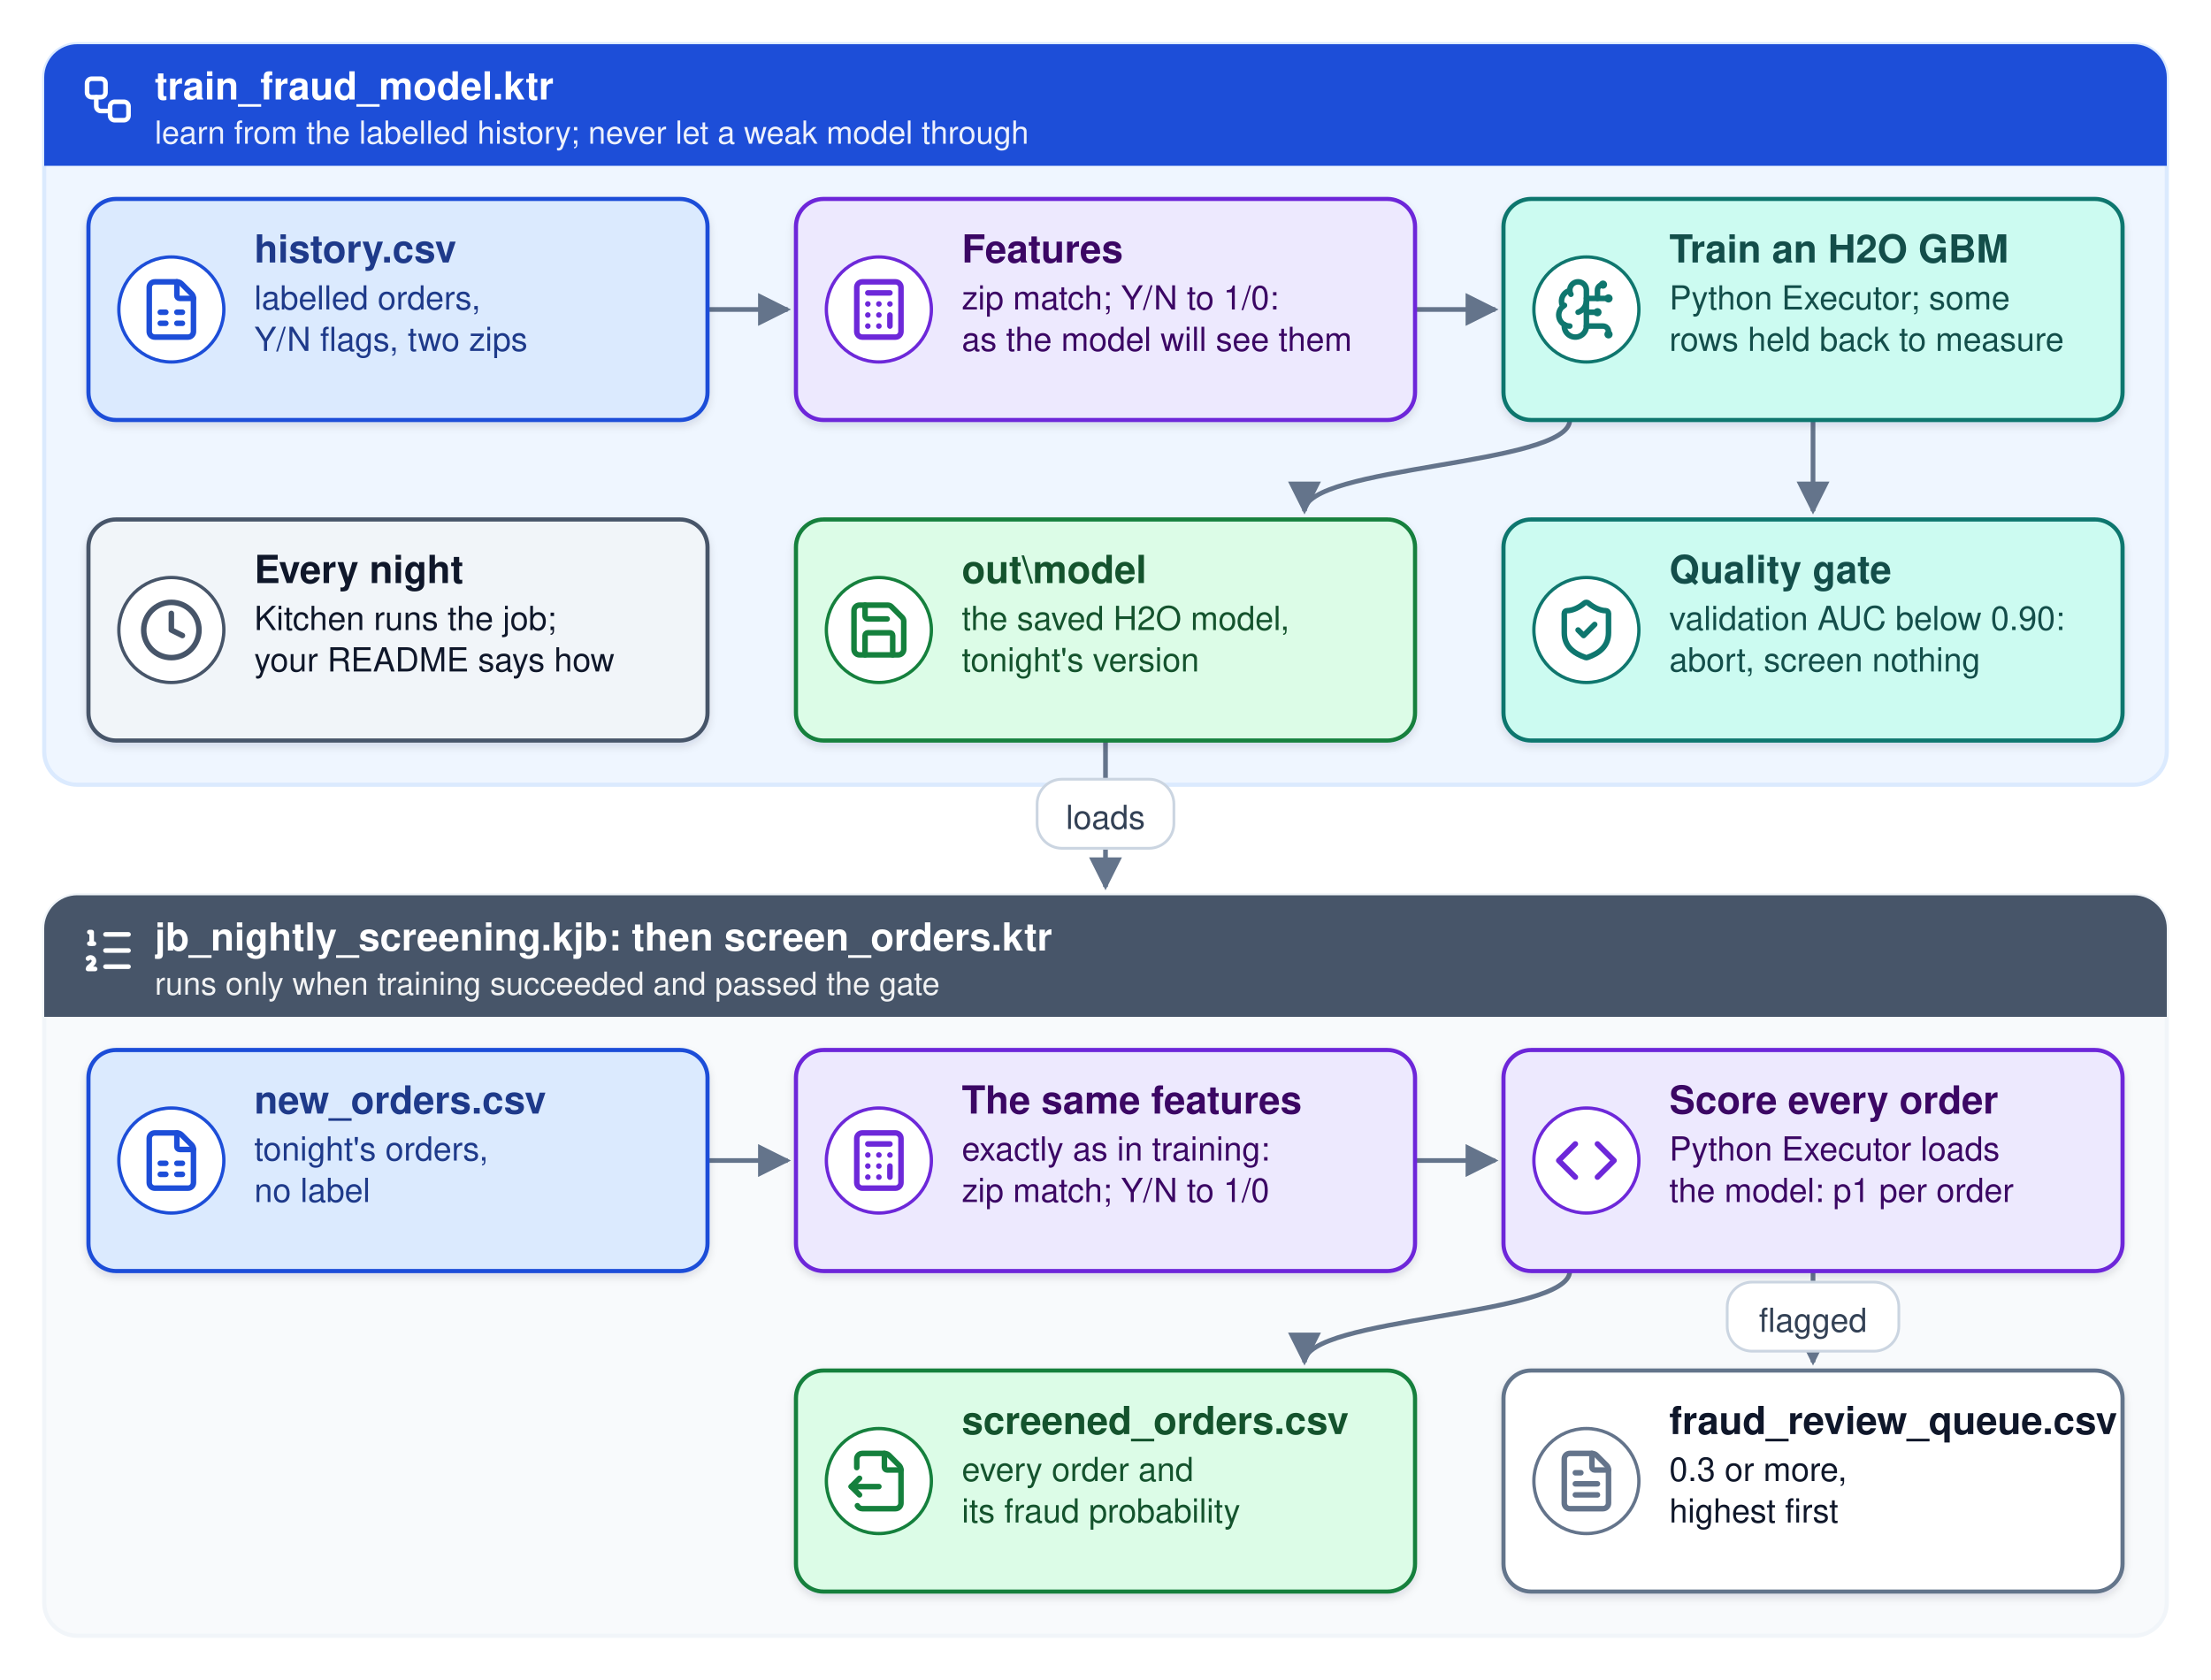
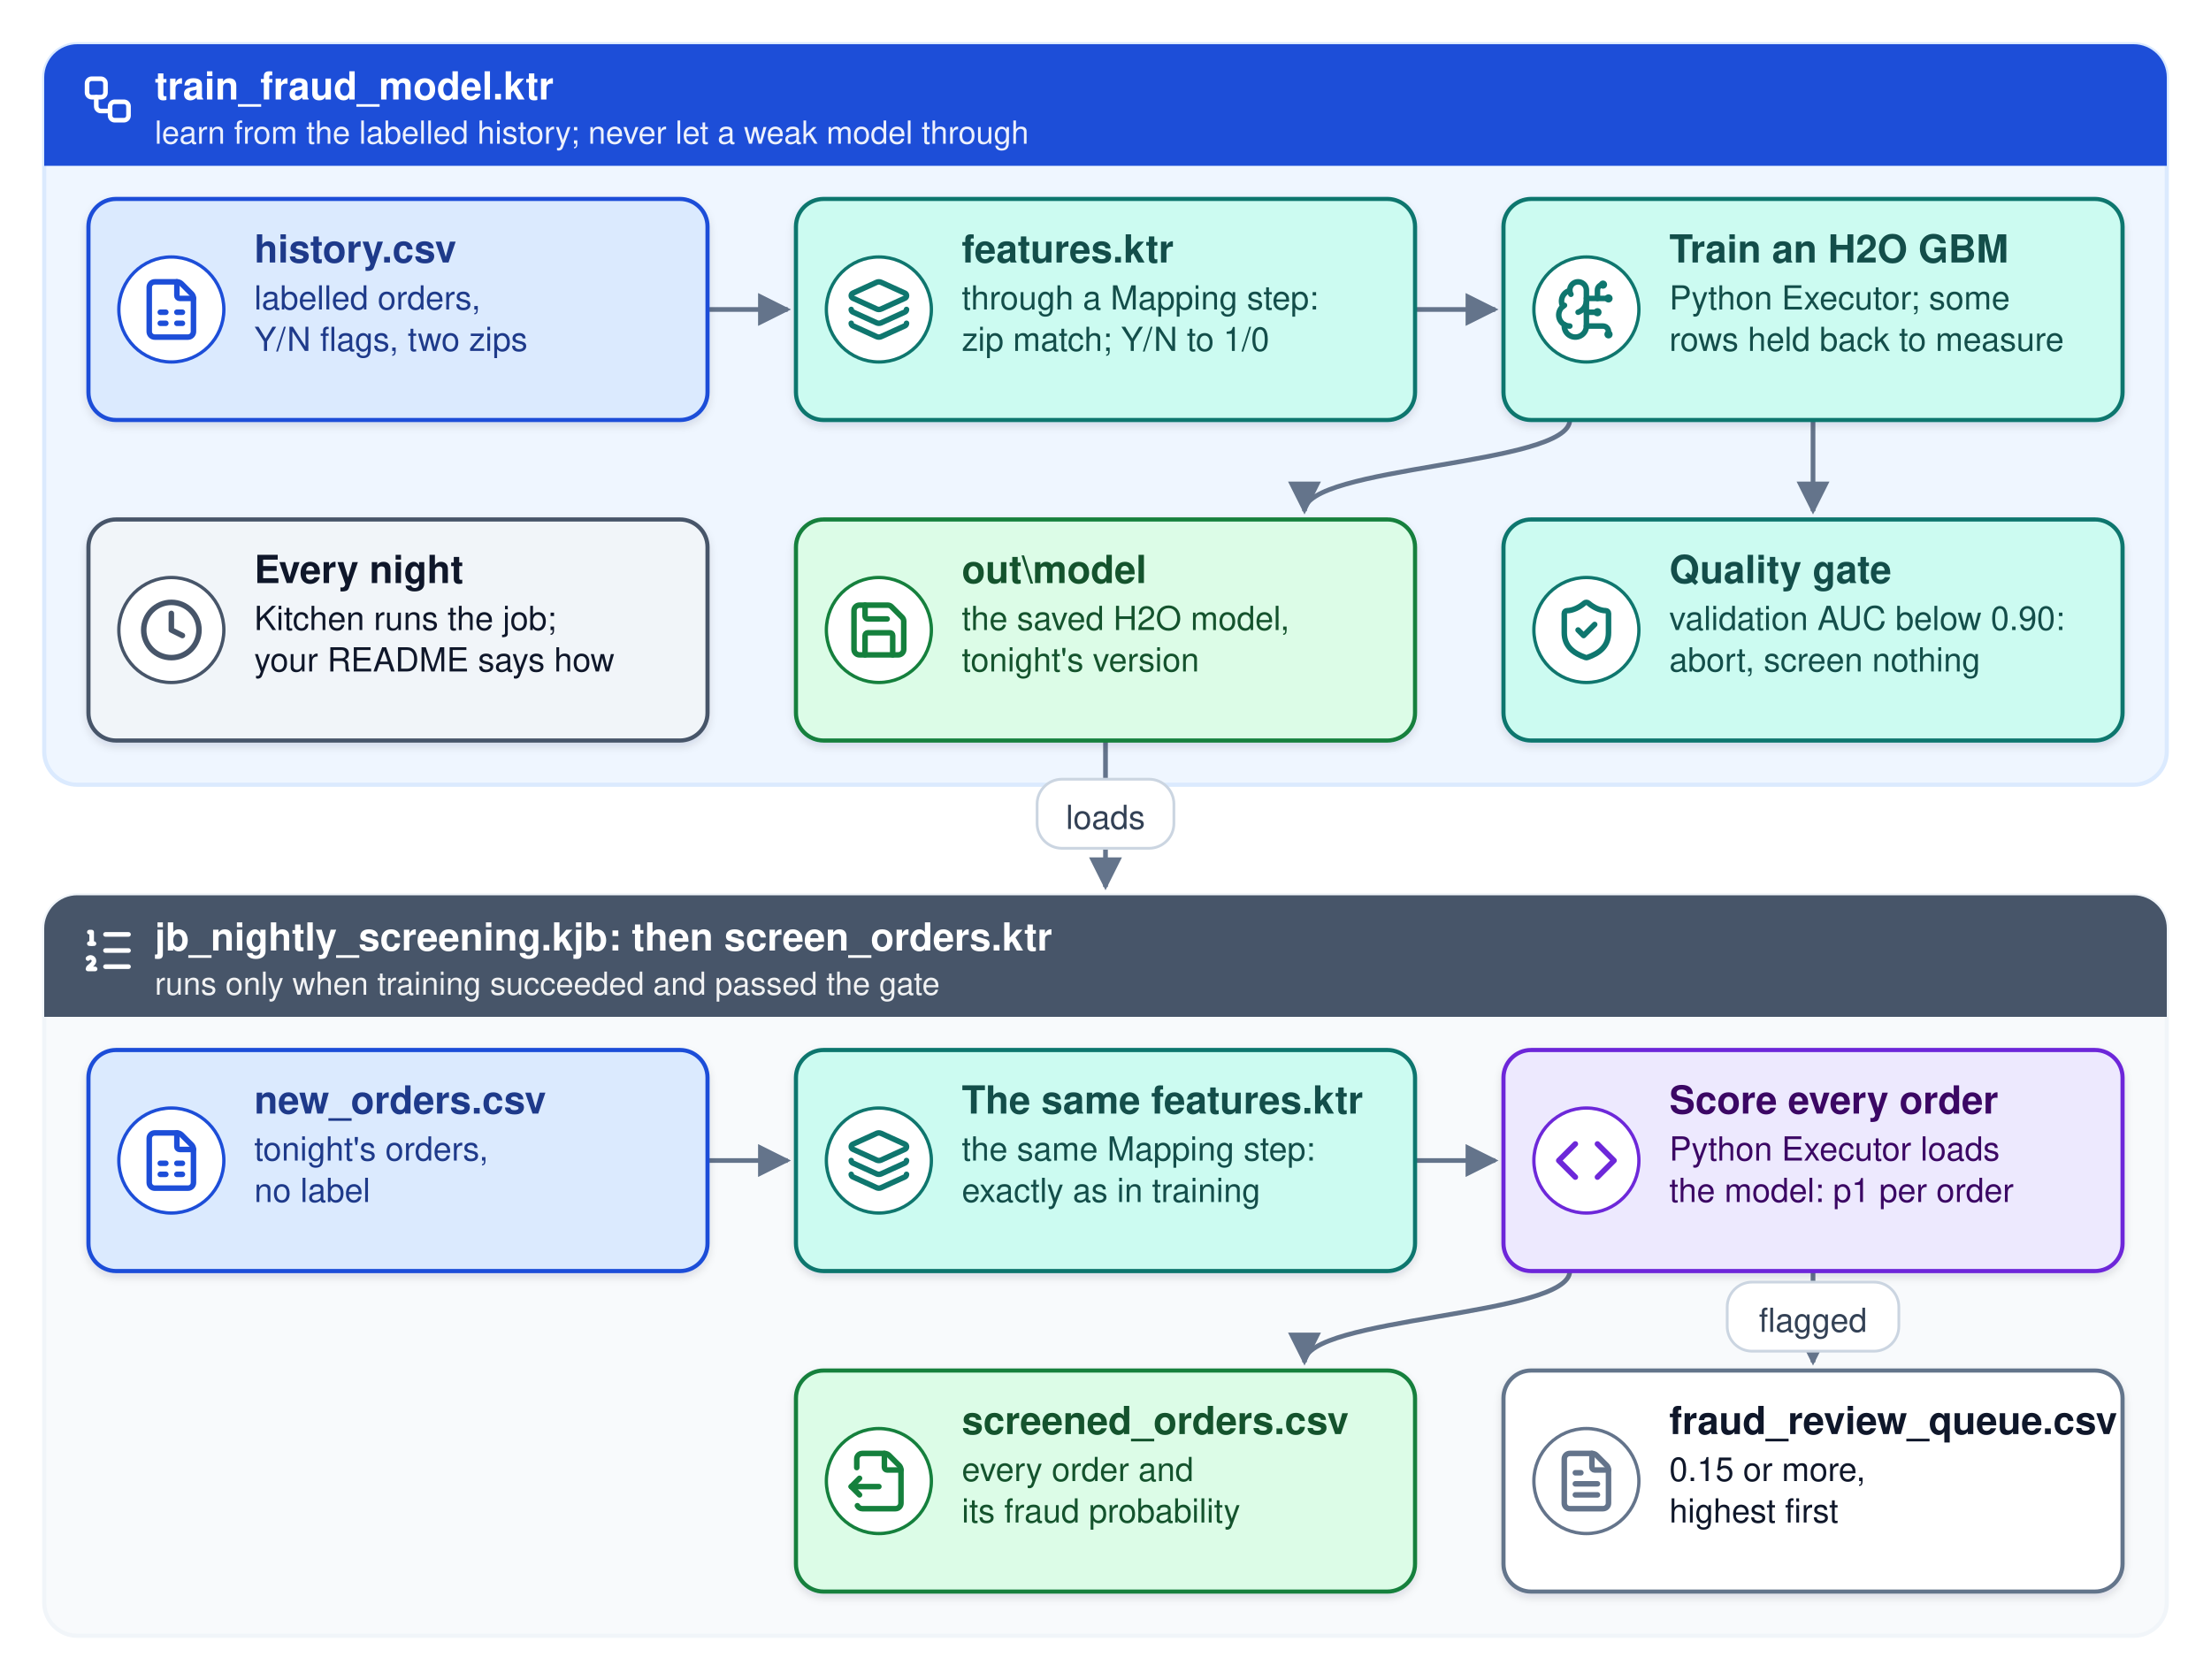
<svg xmlns="http://www.w3.org/2000/svg" width="800" height="608" viewBox="0 0 800 608" font-family="Segoe UI, Helvetica, Arial, sans-serif">
  <defs>
    <marker id="arrow" viewBox="0 0 10 10" refX="9" refY="5" markerWidth="7" markerHeight="7" orient="auto-start-reverse">
      <path d="M0 0L10 5L0 10z" fill="#64748b" />
    </marker>
    <filter id="shadow" x="-10%" y="-10%" width="120%" height="140%">
      <feDropShadow dx="0" dy="1.5" stdDeviation="1.5" flood-color="#0f172a" flood-opacity="0.12" />
    </filter>
  </defs>
  <rect width="800" height="608" fill="#ffffff" />
  <rect x="16" y="16" width="768" height="268" rx="12" fill="#eff6ff" stroke="#dbeafe" stroke-width="1.5" />
  <path d="M16 28a12 12 0 0 1 12-12h744a12 12 0 0 1 12 12v32h-768z" fill="#1d4ed8" />
  <g transform="translate(29 26) scale(0.8333333)" fill="none" stroke="#ffffff" stroke-width="2" stroke-linecap="round" stroke-linejoin="round">
    <rect width="8" height="8" x="3" y="3" rx="2" />
    <path d="M7 11v4a2 2 0 0 0 2 2h4" />
    <rect width="8" height="8" x="13" y="13" rx="2" />
  </g>
  <text x="56" y="36" font-size="14" font-weight="700" fill="#ffffff">train_fraud_model.ktr</text>
  <text x="56" y="52" font-size="11.5" fill="#ffffff" opacity="0.92">learn from the labelled history; never let a weak model through</text>
  <rect x="16" y="324" width="768" height="268" rx="12" fill="#f8fafc" stroke="#f1f5f9" stroke-width="1.5" />
  <path d="M16 336a12 12 0 0 1 12-12h744a12 12 0 0 1 12 12v32h-768z" fill="#475569" />
  <g transform="translate(29 334) scale(0.8333333)" fill="none" stroke="#ffffff" stroke-width="2" stroke-linecap="round" stroke-linejoin="round">
    <path d="M11 5h10" />
    <path d="M11 12h10" />
    <path d="M11 19h10" />
    <path d="M4 4h1v5" />
    <path d="M4 9h2" />
    <path d="M6.5 20H3.4c0-1 2.6-1.925 2.6-3.5a1.5 1.5 0 0 0-2.6-1.02" />
  </g>
  <text x="56" y="344" font-size="14" font-weight="700" fill="#ffffff">jb_nightly_screening.kjb: then screen_orders.ktr</text>
  <text x="56" y="360" font-size="11.5" fill="#ffffff" opacity="0.92">runs only when training succeeded and passed the gate</text>
  <path d="M256 112C270.5 112 270.5 112 285 112" fill="none" stroke="#64748b" stroke-width="1.7" marker-end="url(#arrow)" />
  <path d="M512 112C526.5 112 526.5 112 541 112" fill="none" stroke="#64748b" stroke-width="1.7" marker-end="url(#arrow)" />
  <path d="M656 152L656 185" fill="none" stroke="#64748b" stroke-width="1.7" marker-end="url(#arrow)" />
  <path d="M568 152C568 168.5 472 168.5 472 185" fill="none" stroke="#64748b" stroke-width="1.7" marker-end="url(#arrow)" />
  <path d="M256 420C270.5 420 270.5 420 285 420" fill="none" stroke="#64748b" stroke-width="1.7" marker-end="url(#arrow)" />
  <path d="M512 420C526.5 420 526.5 420 541 420" fill="none" stroke="#64748b" stroke-width="1.7" marker-end="url(#arrow)" />
  <path d="M400 268L400 321" fill="none" stroke="#64748b" stroke-width="1.7" marker-end="url(#arrow)" />
  <path d="M656 460L656 493" fill="none" stroke="#64748b" stroke-width="1.7" marker-end="url(#arrow)" />
  <path d="M568 460C568 476.5 472 476.5 472 493" fill="none" stroke="#64748b" stroke-width="1.7" marker-end="url(#arrow)" />
  <rect x="32" y="72" width="224" height="80" rx="10" fill="#dbeafe" stroke="#1d4ed8" stroke-width="1.5" filter="url(#shadow)" />
  <circle cx="62" cy="112" r="19" fill="#ffffff" stroke="#1d4ed8" stroke-width="1.2" />
  <g transform="translate(50 100) scale(1)" fill="none" stroke="#1d4ed8" stroke-width="2" stroke-linecap="round" stroke-linejoin="round">
    <path d="M6 22a2 2 0 0 1-2-2V4a2 2 0 0 1 2-2h8a2.4 2.4 0 0 1 1.704.706l3.588 3.588A2.4 2.4 0 0 1 20 8v12a2 2 0 0 1-2 2z" />
    <path d="M14 2v5a1 1 0 0 0 1 1h5" />
    <path d="M8 13h2" />
    <path d="M14 13h2" />
    <path d="M8 17h2" />
    <path d="M14 17h2" />
  </g>
  <text x="92" y="95" font-size="14" font-weight="700" fill="#1e3a8a">history.csv</text>
  <text x="92" y="112" font-size="12" fill="#1e3a8a">labelled orders,</text>
  <text x="92" y="127" font-size="12" fill="#1e3a8a">Y/N flags, two zips</text>
-   <rect x="288" y="72" width="224" height="80" rx="10" fill="#ede9fe" stroke="#6d28d9" stroke-width="1.5" filter="url(#shadow)" />
-   <circle cx="318" cy="112" r="19" fill="#ffffff" stroke="#6d28d9" stroke-width="1.2" />
-   <g transform="translate(306 100) scale(1)" fill="none" stroke="#6d28d9" stroke-width="2" stroke-linecap="round" stroke-linejoin="round">
-     <rect width="16" height="20" x="4" y="2" rx="2" />
-     <line x1="8" x2="16" y1="6" y2="6" />
-     <line x1="16" x2="16" y1="14" y2="18" />
-     <path d="M16 10h.01" />
-     <path d="M12 10h.01" />
-     <path d="M8 10h.01" />
-     <path d="M12 14h.01" />
-     <path d="M8 14h.01" />
-     <path d="M12 18h.01" />
-     <path d="M8 18h.01" />
+   <rect x="288" y="72" width="224" height="80" rx="10" fill="#ccfbf1" stroke="#0f766e" stroke-width="1.5" filter="url(#shadow)" />
+   <circle cx="318" cy="112" r="19" fill="#ffffff" stroke="#0f766e" stroke-width="1.2" />
+   <g transform="translate(306 100) scale(1)" fill="none" stroke="#0f766e" stroke-width="2" stroke-linecap="round" stroke-linejoin="round">
+     <path d="M12.83 2.18a2 2 0 0 0-1.66 0L2.6 6.08a1 1 0 0 0 0 1.83l8.58 3.91a2 2 0 0 0 1.66 0l8.58-3.9a1 1 0 0 0 0-1.83z" />
+     <path d="M2 12a1 1 0 0 0 .58.91l8.6 3.91a2 2 0 0 0 1.65 0l8.58-3.9A1 1 0 0 0 22 12" />
+     <path d="M2 17a1 1 0 0 0 .58.91l8.6 3.91a2 2 0 0 0 1.65 0l8.58-3.9A1 1 0 0 0 22 17" />
  </g>
-   <text x="348" y="95" font-size="14" font-weight="700" fill="#3b0764">Features</text>
-   <text x="348" y="112" font-size="12" fill="#3b0764">zip match; Y/N to 1/0:</text>
-   <text x="348" y="127" font-size="12" fill="#3b0764">as the model will see them</text>
+   <text x="348" y="95" font-size="14" font-weight="700" fill="#134e4a">features.ktr</text>
+   <text x="348" y="112" font-size="12" fill="#134e4a">through a Mapping step:</text>
+   <text x="348" y="127" font-size="12" fill="#134e4a">zip match; Y/N to 1/0</text>
  <rect x="544" y="72" width="224" height="80" rx="10" fill="#ccfbf1" stroke="#0f766e" stroke-width="1.5" filter="url(#shadow)" />
  <circle cx="574" cy="112" r="19" fill="#ffffff" stroke="#0f766e" stroke-width="1.2" />
  <g transform="translate(562 100) scale(1)" fill="none" stroke="#0f766e" stroke-width="2" stroke-linecap="round" stroke-linejoin="round">
    <path d="M12 5a3 3 0 1 0-5.997.125 4 4 0 0 0-2.526 5.77 4 4 0 0 0 .556 6.588A4 4 0 1 0 12 18Z" />
    <path d="M9 13a4.5 4.5 0 0 0 3-4" />
    <path d="M6.003 5.125A3 3 0 0 0 6.401 6.5" />
    <path d="M3.477 10.896a4 4 0 0 1 .585-.396" />
    <path d="M6 18a4 4 0 0 1-1.967-.516" />
    <path d="M12 13h4" />
    <path d="M12 18h6a2 2 0 0 1 2 2v1" />
    <path d="M12 8h8" />
    <path d="M16 8V5a2 2 0 0 1 2-2" />
    <circle cx="16" cy="13" r=".5" />
    <circle cx="18" cy="3" r=".5" />
    <circle cx="20" cy="21" r=".5" />
    <circle cx="20" cy="8" r=".5" />
  </g>
  <text x="604" y="95" font-size="14" font-weight="700" fill="#134e4a">Train an H2O GBM</text>
  <text x="604" y="112" font-size="12" fill="#134e4a">Python Executor; some</text>
  <text x="604" y="127" font-size="12" fill="#134e4a">rows held back to measure</text>
  <rect x="544" y="188" width="224" height="80" rx="10" fill="#ccfbf1" stroke="#0f766e" stroke-width="1.5" filter="url(#shadow)" />
  <circle cx="574" cy="228" r="19" fill="#ffffff" stroke="#0f766e" stroke-width="1.2" />
  <g transform="translate(562 216) scale(1)" fill="none" stroke="#0f766e" stroke-width="2" stroke-linecap="round" stroke-linejoin="round">
    <path d="M20 13c0 5-3.5 7.5-7.66 8.95a1 1 0 0 1-.67-.01C7.5 20.5 4 18 4 13V6a1 1 0 0 1 1-1c2 0 4.5-1.2 6.24-2.72a1.17 1.17 0 0 1 1.52 0C14.51 3.81 17 5 19 5a1 1 0 0 1 1 1z" />
    <path d="m9 12 2 2 4-4" />
  </g>
  <text x="604" y="211" font-size="14" font-weight="700" fill="#134e4a">Quality gate</text>
  <text x="604" y="228" font-size="12" fill="#134e4a">validation AUC below 0.90:</text>
  <text x="604" y="243" font-size="12" fill="#134e4a">abort, screen nothing</text>
  <rect x="288" y="188" width="224" height="80" rx="10" fill="#dcfce7" stroke="#15803d" stroke-width="1.5" filter="url(#shadow)" />
  <circle cx="318" cy="228" r="19" fill="#ffffff" stroke="#15803d" stroke-width="1.2" />
  <g transform="translate(306 216) scale(1)" fill="none" stroke="#15803d" stroke-width="2" stroke-linecap="round" stroke-linejoin="round">
    <path d="M15.2 3a2 2 0 0 1 1.4.6l3.8 3.8a2 2 0 0 1 .6 1.4V19a2 2 0 0 1-2 2H5a2 2 0 0 1-2-2V5a2 2 0 0 1 2-2z" />
    <path d="M17 21v-7a1 1 0 0 0-1-1H8a1 1 0 0 0-1 1v7" />
    <path d="M7 3v4a1 1 0 0 0 1 1h7" />
  </g>
  <text x="348" y="211" font-size="14" font-weight="700" fill="#14532d">out\model</text>
  <text x="348" y="228" font-size="12" fill="#14532d">the saved H2O model,</text>
  <text x="348" y="243" font-size="12" fill="#14532d">tonight's version</text>
  <rect x="32" y="188" width="224" height="80" rx="10" fill="#f1f5f9" stroke="#475569" stroke-width="1.5" filter="url(#shadow)" />
  <circle cx="62" cy="228" r="19" fill="#ffffff" stroke="#475569" stroke-width="1.2" />
  <g transform="translate(50 216) scale(1)" fill="none" stroke="#475569" stroke-width="2" stroke-linecap="round" stroke-linejoin="round">
    <circle cx="12" cy="12" r="10" />
    <path d="M12 6v6l4 2" />
  </g>
  <text x="92" y="211" font-size="14" font-weight="700" fill="#0f172a">Every night</text>
  <text x="92" y="228" font-size="12" fill="#0f172a">Kitchen runs the job;</text>
  <text x="92" y="243" font-size="12" fill="#0f172a">your README says how</text>
  <rect x="32" y="380" width="224" height="80" rx="10" fill="#dbeafe" stroke="#1d4ed8" stroke-width="1.5" filter="url(#shadow)" />
  <circle cx="62" cy="420" r="19" fill="#ffffff" stroke="#1d4ed8" stroke-width="1.2" />
  <g transform="translate(50 408) scale(1)" fill="none" stroke="#1d4ed8" stroke-width="2" stroke-linecap="round" stroke-linejoin="round">
    <path d="M6 22a2 2 0 0 1-2-2V4a2 2 0 0 1 2-2h8a2.4 2.4 0 0 1 1.704.706l3.588 3.588A2.4 2.4 0 0 1 20 8v12a2 2 0 0 1-2 2z" />
    <path d="M14 2v5a1 1 0 0 0 1 1h5" />
    <path d="M8 13h2" />
    <path d="M14 13h2" />
    <path d="M8 17h2" />
    <path d="M14 17h2" />
  </g>
  <text x="92" y="403" font-size="14" font-weight="700" fill="#1e3a8a">new_orders.csv</text>
  <text x="92" y="420" font-size="12" fill="#1e3a8a">tonight's orders,</text>
  <text x="92" y="435" font-size="12" fill="#1e3a8a">no label</text>
-   <rect x="288" y="380" width="224" height="80" rx="10" fill="#ede9fe" stroke="#6d28d9" stroke-width="1.5" filter="url(#shadow)" />
-   <circle cx="318" cy="420" r="19" fill="#ffffff" stroke="#6d28d9" stroke-width="1.2" />
-   <g transform="translate(306 408) scale(1)" fill="none" stroke="#6d28d9" stroke-width="2" stroke-linecap="round" stroke-linejoin="round">
-     <rect width="16" height="20" x="4" y="2" rx="2" />
-     <line x1="8" x2="16" y1="6" y2="6" />
-     <line x1="16" x2="16" y1="14" y2="18" />
-     <path d="M16 10h.01" />
-     <path d="M12 10h.01" />
-     <path d="M8 10h.01" />
-     <path d="M12 14h.01" />
-     <path d="M8 14h.01" />
-     <path d="M12 18h.01" />
-     <path d="M8 18h.01" />
+   <rect x="288" y="380" width="224" height="80" rx="10" fill="#ccfbf1" stroke="#0f766e" stroke-width="1.5" filter="url(#shadow)" />
+   <circle cx="318" cy="420" r="19" fill="#ffffff" stroke="#0f766e" stroke-width="1.2" />
+   <g transform="translate(306 408) scale(1)" fill="none" stroke="#0f766e" stroke-width="2" stroke-linecap="round" stroke-linejoin="round">
+     <path d="M12.83 2.18a2 2 0 0 0-1.66 0L2.6 6.08a1 1 0 0 0 0 1.83l8.58 3.91a2 2 0 0 0 1.66 0l8.58-3.9a1 1 0 0 0 0-1.83z" />
+     <path d="M2 12a1 1 0 0 0 .58.91l8.6 3.91a2 2 0 0 0 1.65 0l8.58-3.9A1 1 0 0 0 22 12" />
+     <path d="M2 17a1 1 0 0 0 .58.91l8.6 3.91a2 2 0 0 0 1.65 0l8.58-3.9A1 1 0 0 0 22 17" />
  </g>
-   <text x="348" y="403" font-size="14" font-weight="700" fill="#3b0764">The same features</text>
-   <text x="348" y="420" font-size="12" fill="#3b0764">exactly as in training:</text>
-   <text x="348" y="435" font-size="12" fill="#3b0764">zip match; Y/N to 1/0</text>
+   <text x="348" y="403" font-size="14" font-weight="700" fill="#134e4a">The same features.ktr</text>
+   <text x="348" y="420" font-size="12" fill="#134e4a">the same Mapping step:</text>
+   <text x="348" y="435" font-size="12" fill="#134e4a">exactly as in training</text>
  <rect x="544" y="380" width="224" height="80" rx="10" fill="#ede9fe" stroke="#6d28d9" stroke-width="1.5" filter="url(#shadow)" />
  <circle cx="574" cy="420" r="19" fill="#ffffff" stroke="#6d28d9" stroke-width="1.2" />
  <g transform="translate(562 408) scale(1)" fill="none" stroke="#6d28d9" stroke-width="2" stroke-linecap="round" stroke-linejoin="round">
    <path d="m16 18 6-6-6-6" />
    <path d="m8 6-6 6 6 6" />
  </g>
  <text x="604" y="403" font-size="14" font-weight="700" fill="#3b0764">Score every order</text>
  <text x="604" y="420" font-size="12" fill="#3b0764">Python Executor loads</text>
  <text x="604" y="435" font-size="12" fill="#3b0764">the model: p1 per order</text>
  <rect x="375.25" y="282" width="49.5" height="25" rx="9" fill="#ffffff" stroke="#cbd5e1" stroke-width="1" />
  <text x="400" y="300" text-anchor="middle" font-size="12" fill="#334155">loads</text>
  <rect x="288" y="496" width="224" height="80" rx="10" fill="#dcfce7" stroke="#15803d" stroke-width="1.5" filter="url(#shadow)" />
  <circle cx="318" cy="536" r="19" fill="#ffffff" stroke="#15803d" stroke-width="1.2" />
  <g transform="translate(306 524) scale(1)" fill="none" stroke="#15803d" stroke-width="2" stroke-linecap="round" stroke-linejoin="round">
    <path d="M4.226 20.925A2 2 0 0 0 6 22h12a2 2 0 0 0 2-2V8a2.4 2.4 0 0 0-.706-1.706l-3.588-3.588A2.4 2.4 0 0 0 14 2H6a2 2 0 0 0-2 2v3.127" />
    <path d="M14 2v5a1 1 0 0 0 1 1h5" />
    <path d="m5 11-3 3" />
    <path d="m5 17-3-3h10" />
  </g>
  <text x="348" y="519" font-size="14" font-weight="700" fill="#14532d">screened_orders.csv</text>
  <text x="348" y="536" font-size="12" fill="#14532d">every order and</text>
  <text x="348" y="551" font-size="12" fill="#14532d">its fraud probability</text>
  <rect x="544" y="496" width="224" height="80" rx="10" fill="#ffffff" stroke="#64748b" stroke-width="1.5" filter="url(#shadow)" />
  <circle cx="574" cy="536" r="19" fill="#ffffff" stroke="#64748b" stroke-width="1.2" />
  <g transform="translate(562 524) scale(1)" fill="none" stroke="#64748b" stroke-width="2" stroke-linecap="round" stroke-linejoin="round">
    <path d="M6 22a2 2 0 0 1-2-2V4a2 2 0 0 1 2-2h8a2.4 2.4 0 0 1 1.704.706l3.588 3.588A2.4 2.4 0 0 1 20 8v12a2 2 0 0 1-2 2z" />
    <path d="M14 2v5a1 1 0 0 0 1 1h5" />
    <path d="M10 9H8" />
    <path d="M16 13H8" />
    <path d="M16 17H8" />
  </g>
  <text x="604" y="519" font-size="14" font-weight="700" fill="#0f172a">fraud_review_queue.csv</text>
-   <text x="604" y="536" font-size="12" fill="#0f172a">0.3 or more,</text>
+   <text x="604" y="536" font-size="12" fill="#0f172a">0.15 or more,</text>
  <text x="604" y="551" font-size="12" fill="#0f172a">highest first</text>
  <rect x="624.95" y="464" width="62.1" height="25" rx="9" fill="#ffffff" stroke="#cbd5e1" stroke-width="1" />
  <text x="656" y="482" text-anchor="middle" font-size="12" fill="#334155">flagged</text>
</svg>
